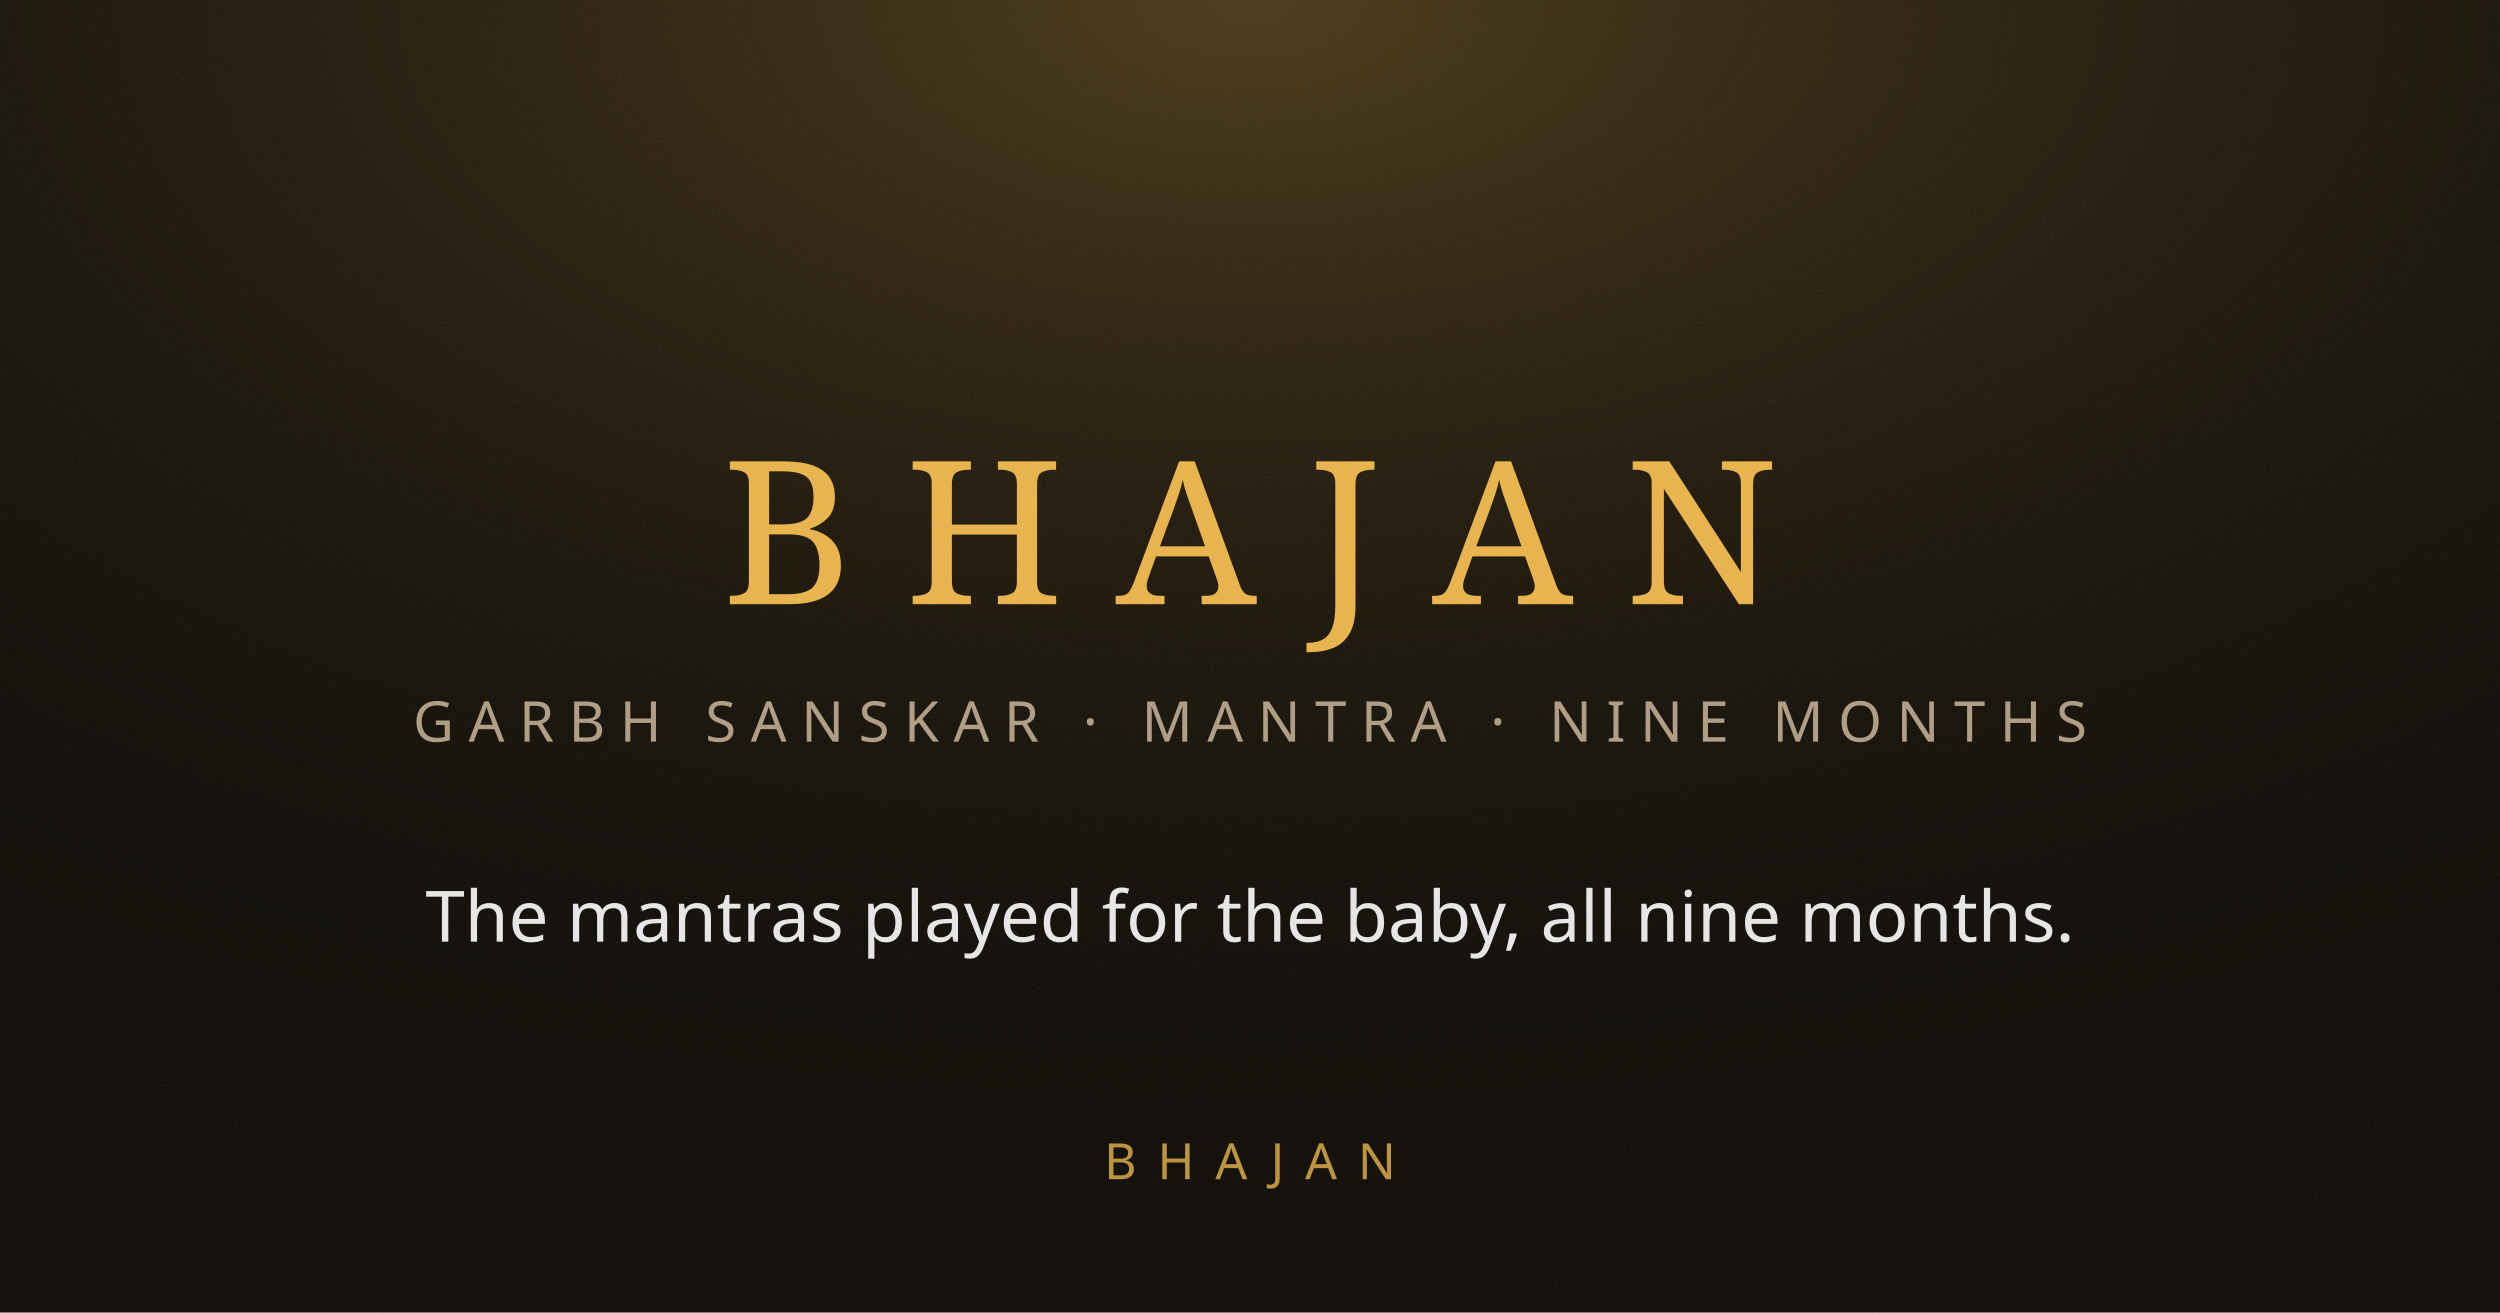
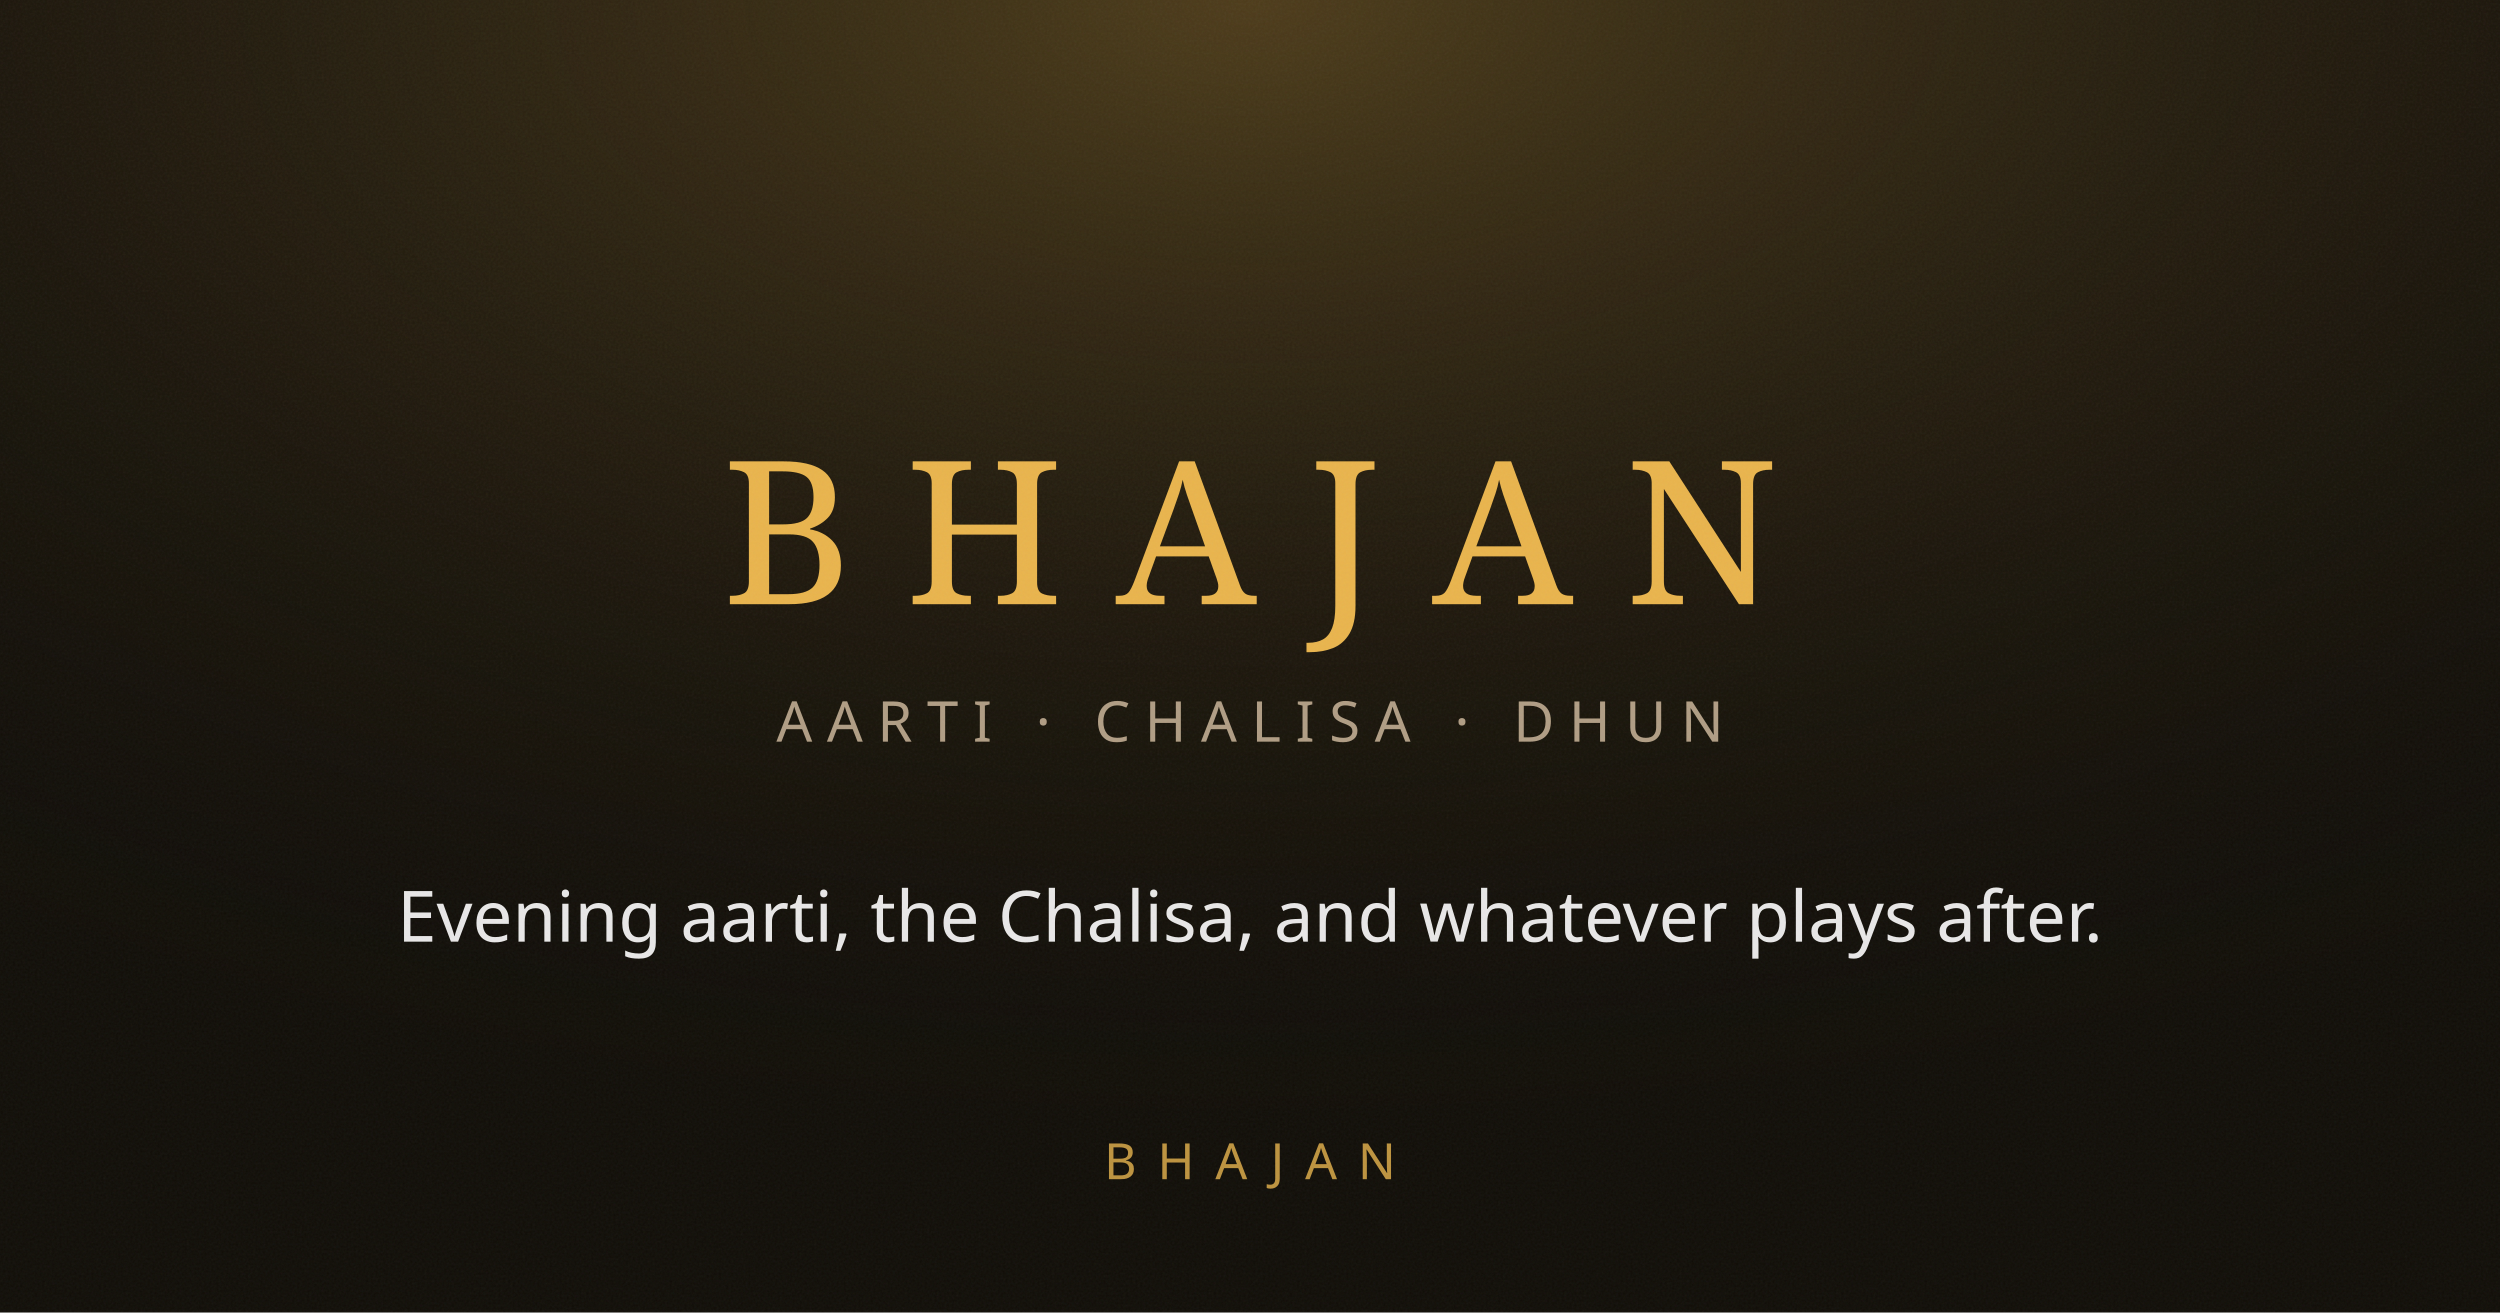
<svg xmlns="http://www.w3.org/2000/svg" width="1200" height="630" viewBox="0 0 1200 630">
  <defs>
    <radialGradient id="g" cx="50%" cy="0%" r="90%">
      <stop offset="0%" stop-color="#e9b44c" stop-opacity="0.28" />
      <stop offset="100%" stop-color="#100d07" stop-opacity="0" />
    </radialGradient>
    <filter id="n">
      <feTurbulence type="fractalNoise" baseFrequency="0.85" numOctaves="3" />
    </filter>
  </defs>
  <rect width="1200" height="630" fill="#100d07" />
  <rect width="1200" height="630" fill="url(#g)" />
  <text x="600" y="290" text-anchor="middle" font-family="Marcellus, Georgia, serif" font-size="96" fill="#e9b44c">B H A J A N</text>
-   <text x="600" y="356" text-anchor="middle" font-family="Karla, sans-serif" font-size="27" letter-spacing="7" fill="#b09d84">GARBH SANSKAR · MANTRA · NINE MONTHS</text>
-   <text x="600" y="452" text-anchor="middle" font-family="Karla, sans-serif" font-size="34" fill="#ffffff" opacity="0.9">The mantras played for the baby, all nine months.</text>
+   <text x="600" y="356" text-anchor="middle" font-family="Karla, sans-serif" font-size="27" letter-spacing="7" fill="#b09d84">AARTI · CHALISA · DHUN</text>
+   <text x="600" y="452" text-anchor="middle" font-family="Karla, sans-serif" font-size="34" fill="#ffffff" opacity="0.9">Evening aarti, the Chalisa, and whatever plays after.</text>
  <text x="600" y="566" text-anchor="middle" font-family="Karla, sans-serif" font-size="24" letter-spacing="10" fill="#e9b44c" opacity="0.8">BHAJAN</text>
  <rect width="1200" height="630" filter="url(#n)" opacity="0.06" />
</svg>
